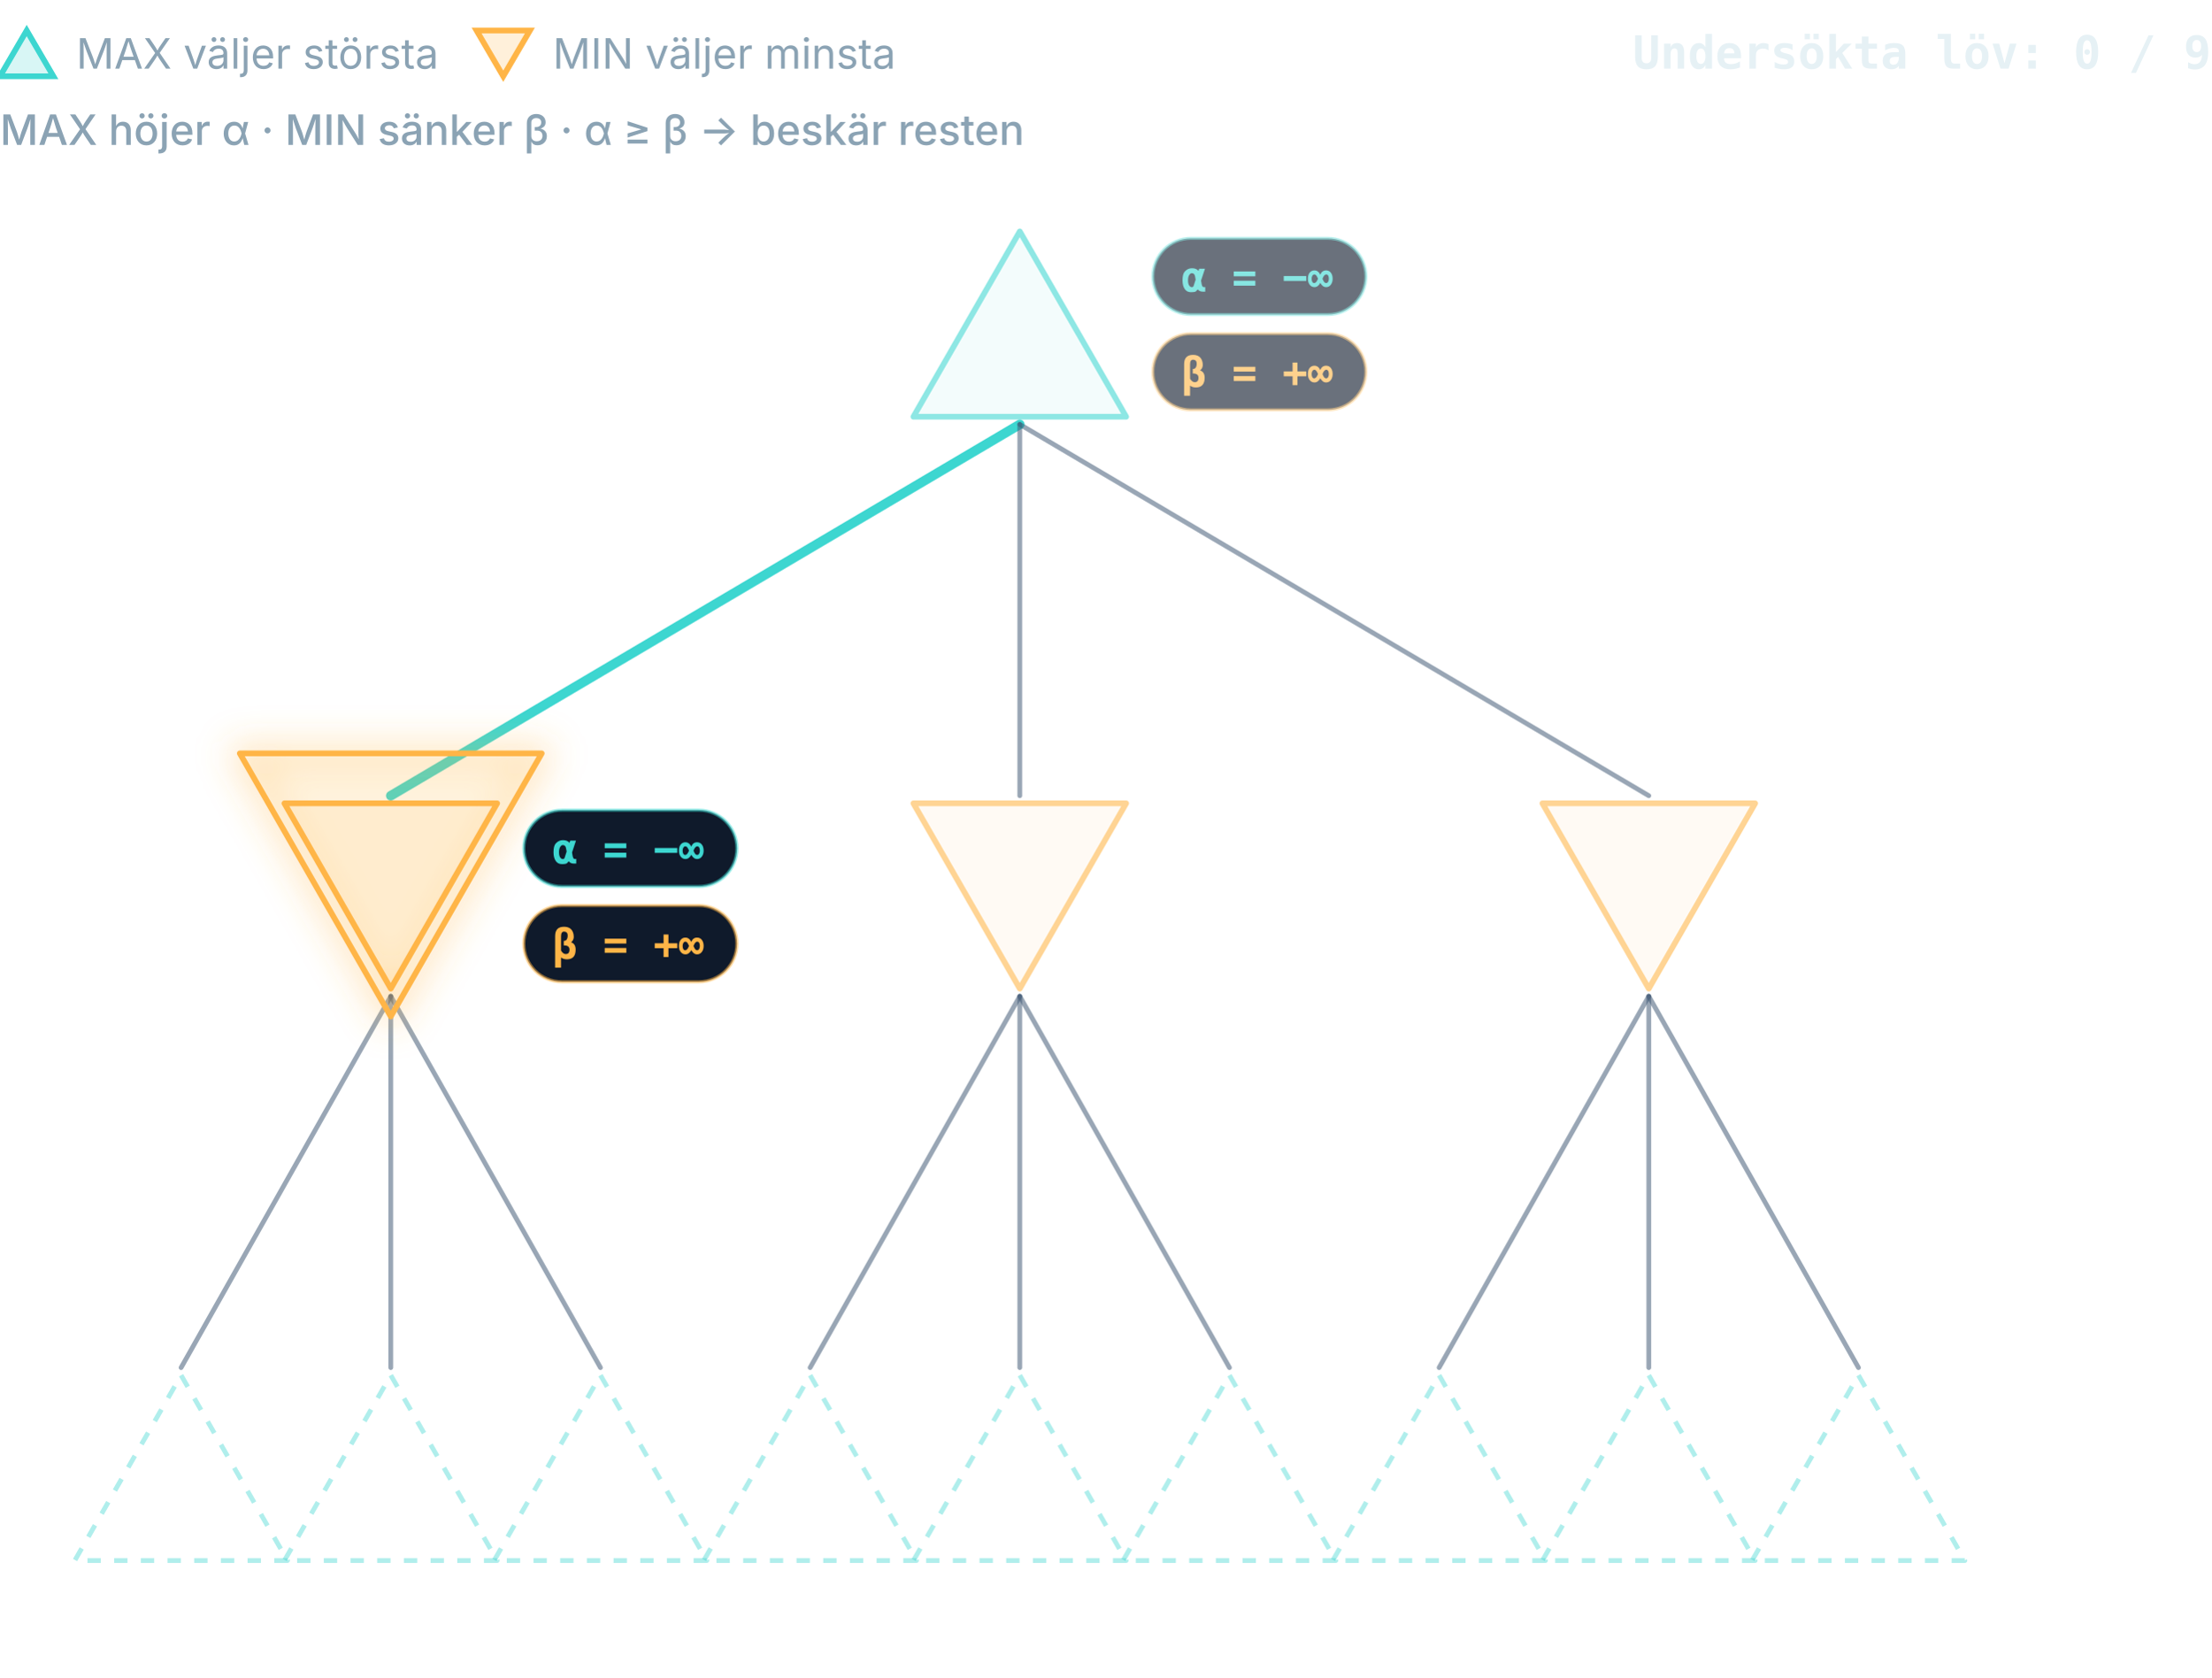
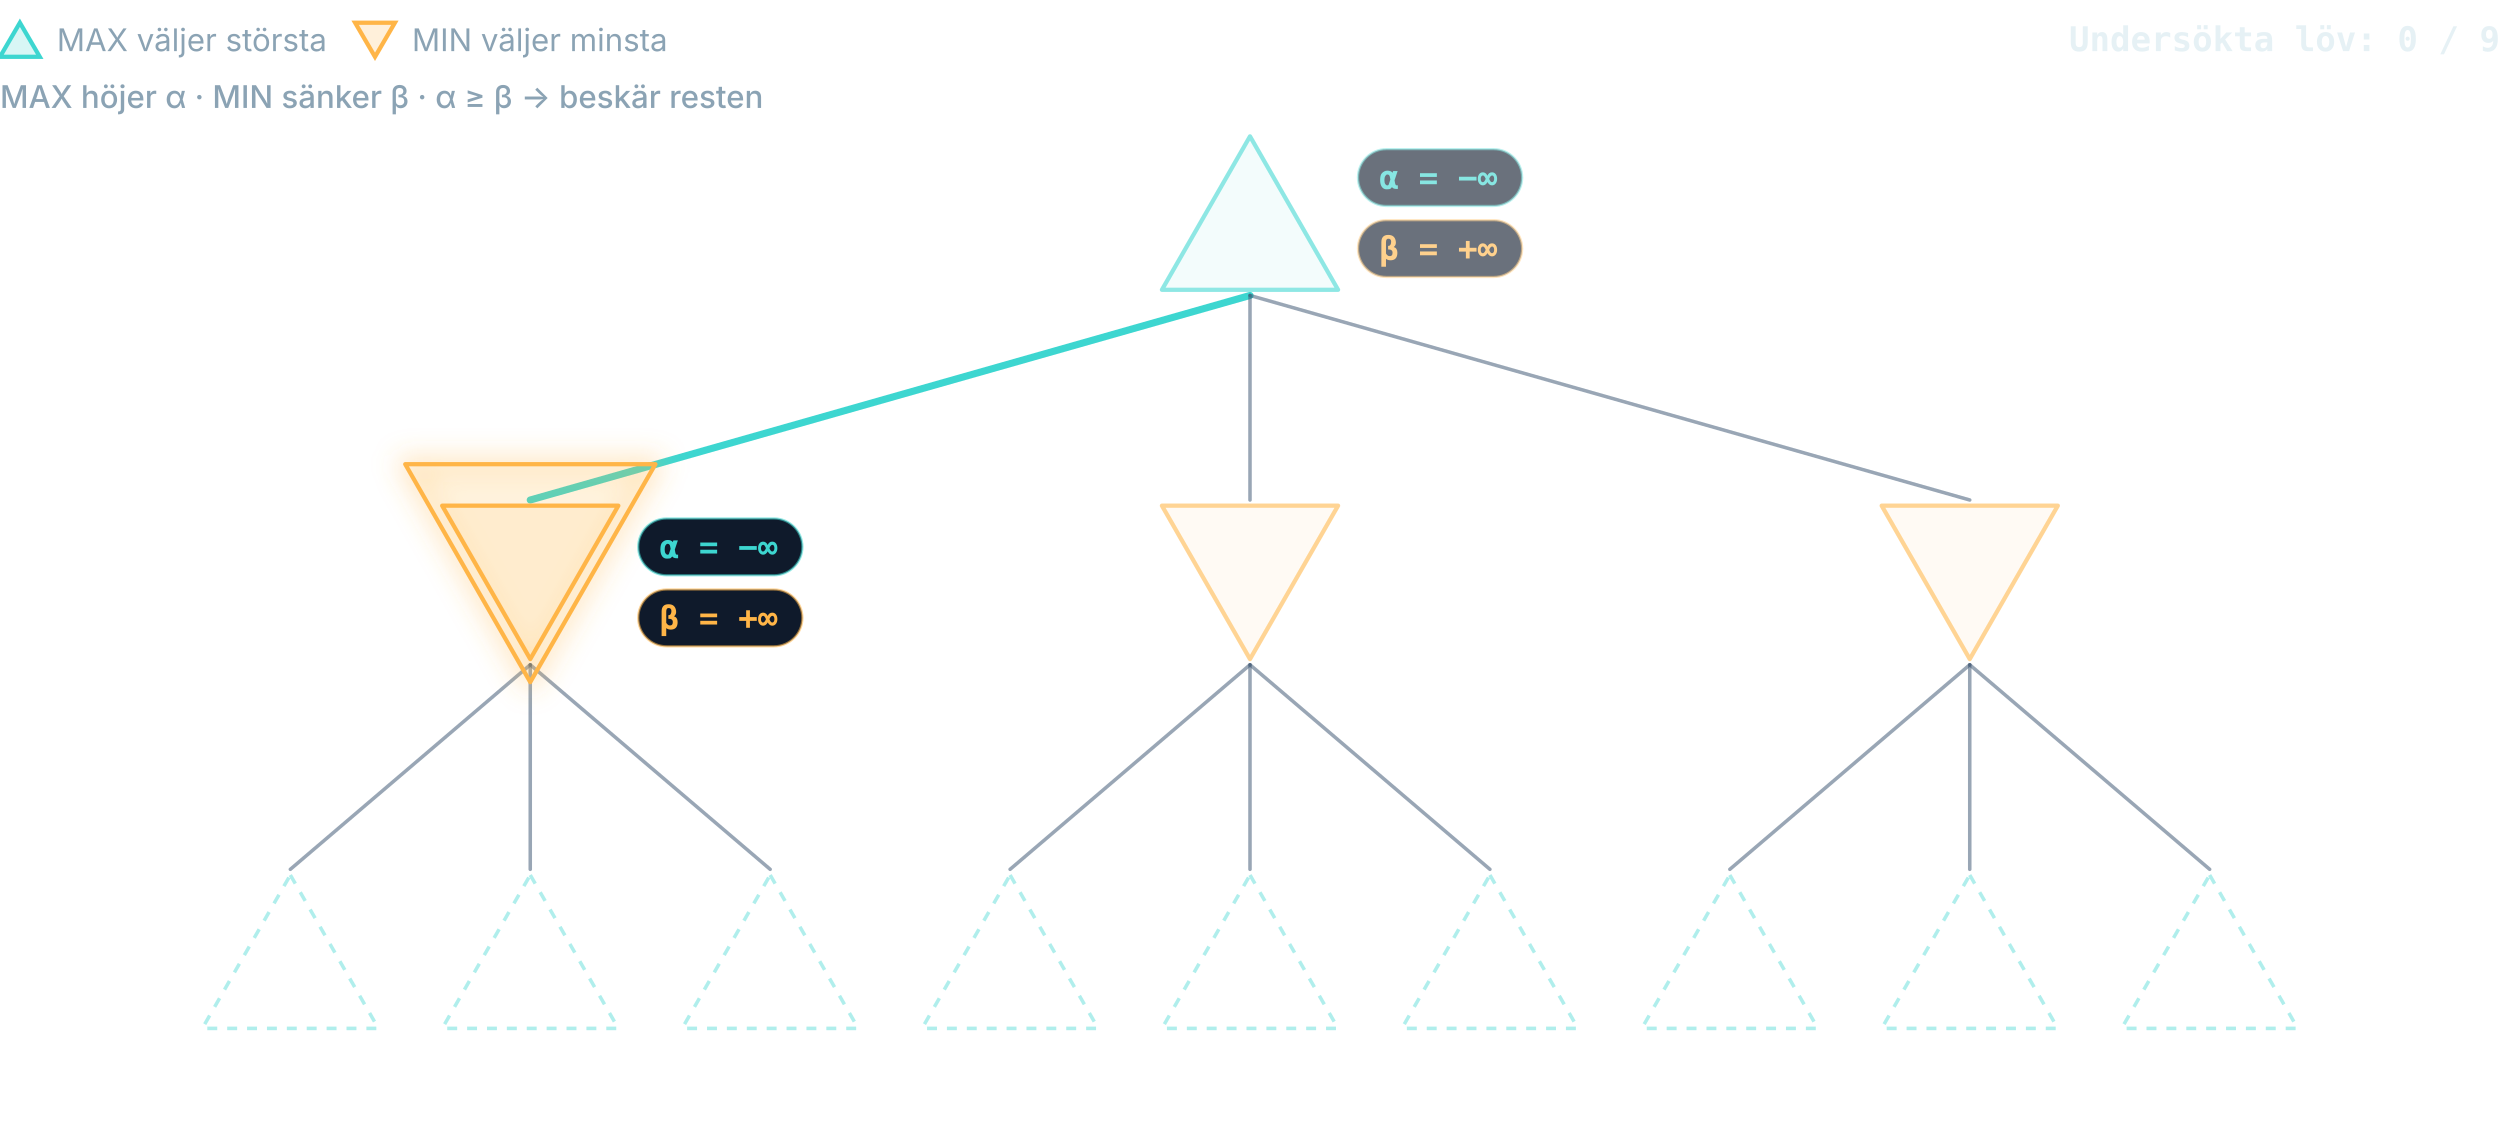
- <svg xmlns="http://www.w3.org/2000/svg" viewBox="0 0 1160 880" width="1160" height="880" role="img">
+ <svg xmlns="http://www.w3.org/2000/svg" viewBox="0 0 1760 790" width="1760" height="790" role="img">
  <defs>
    <filter id="glow" x="-40%" y="-40%" width="180%" height="180%">
      <feGaussianBlur stdDeviation="9" />
    </filter>
    <filter id="soft" x="-20%" y="-20%" width="140%" height="140%">
      <feGaussianBlur stdDeviation="4" />
    </filter>
  </defs>
  <g transform="translate(0,30)">
    <polygon points="14,-14 28,10 0,10" fill="#3DD6D0" fill-opacity=".2" stroke="#3DD6D0" stroke-width="3" />
    <text x="40.0" y="6.0" font-family="'IBM Plex Sans','Segoe UI',Inter,Helvetica,Arial,sans-serif" font-size="22" font-weight="400" fill="#8BA3B4" text-anchor="start">MAX väljer största</text>
    <polygon points="250,-14 278,-14 264,10" fill="#FFB547" fill-opacity=".2" stroke="#FFB547" stroke-width="3" />
    <text x="290.0" y="6.0" font-family="'IBM Plex Sans','Segoe UI',Inter,Helvetica,Arial,sans-serif" font-size="22" font-weight="400" fill="#8BA3B4" text-anchor="start">MIN väljer minsta</text>
  </g>
-   <text x="1160.0" y="36.0" font-family="'IBM Plex Mono','SFMono-Regular',Menlo,Consolas,monospace" font-size="24" font-weight="600" fill="#E6F1F5" text-anchor="end">Undersökta löv: 0 / 9</text>
-   <path data-edge="r0:r00" d="M205.0,522.6L95.0,717.4" stroke="#3B5572" stroke-width="2.5" stroke-linecap="round" fill="none" opacity="0.52" />
-   <path data-edge="r0:r01" d="M205.0,522.6L205.0,717.4" stroke="#3B5572" stroke-width="2.5" stroke-linecap="round" fill="none" opacity="0.52" />
-   <path data-edge="r0:r02" d="M205.0,522.6L315.0,717.4" stroke="#3B5572" stroke-width="2.5" stroke-linecap="round" fill="none" opacity="0.52" />
-   <path data-edge="r:r0" d="M535.0,222.6L205.0,417.4" stroke="#3DD6D0" stroke-width="5" stroke-linecap="round" fill="none" opacity="1" />
-   <path data-edge="r1:r10" d="M535.0,522.6L425.0,717.4" stroke="#3B5572" stroke-width="2.5" stroke-linecap="round" fill="none" opacity="0.52" />
-   <path data-edge="r1:r11" d="M535.0,522.6L535.0,717.4" stroke="#3B5572" stroke-width="2.5" stroke-linecap="round" fill="none" opacity="0.52" />
-   <path data-edge="r1:r12" d="M535.0,522.6L645.0,717.4" stroke="#3B5572" stroke-width="2.5" stroke-linecap="round" fill="none" opacity="0.52" />
-   <path data-edge="r:r1" d="M535.0,222.6L535.0,417.4" stroke="#3B5572" stroke-width="2.5" stroke-linecap="round" fill="none" opacity="0.52" />
-   <path data-edge="r2:r20" d="M865.0,522.6L755.0,717.4" stroke="#3B5572" stroke-width="2.5" stroke-linecap="round" fill="none" opacity="0.52" />
-   <path data-edge="r2:r21" d="M865.0,522.6L865.0,717.4" stroke="#3B5572" stroke-width="2.5" stroke-linecap="round" fill="none" opacity="0.52" />
-   <path data-edge="r2:r22" d="M865.0,522.6L975.0,717.4" stroke="#3B5572" stroke-width="2.5" stroke-linecap="round" fill="none" opacity="0.52" />
-   <path data-edge="r:r2" d="M535.0,222.6L865.0,417.4" stroke="#3B5572" stroke-width="2.5" stroke-linecap="round" fill="none" opacity="0.52" />
-   <polygon points="125.8,395.2 284.2,395.2 205.0,533.2" fill="#FFB547" fill-opacity=".14" stroke="#FFB547" stroke-width="12" stroke-opacity=".28" stroke-linejoin="round" filter="url(#glow)" />
-   <polygon data-focus-node="r0" points="125.8,395.2 284.2,395.2 205.0,533.2" fill="#FFB547" fill-opacity=".05" stroke="#FFB547" stroke-width="3" stroke-linejoin="round" />
+   <text x="1760.0" y="36.0" font-family="'IBM Plex Mono','SFMono-Regular',Menlo,Consolas,monospace" font-size="24" font-weight="600" fill="#E6F1F5" text-anchor="end">Undersökta löv: 0 / 9</text>
+   <path data-edge="r0:r00" d="M373.3,468.0L204.4,612.0" stroke="#3B5572" stroke-width="2.5" stroke-linecap="round" fill="none" opacity="0.52" />
+   <path data-edge="r0:r01" d="M373.3,468.0L373.3,612.0" stroke="#3B5572" stroke-width="2.5" stroke-linecap="round" fill="none" opacity="0.52" />
+   <path data-edge="r0:r02" d="M373.3,468.0L542.2,612.0" stroke="#3B5572" stroke-width="2.5" stroke-linecap="round" fill="none" opacity="0.52" />
+   <path data-edge="r:r0" d="M880.0,208.0L373.3,352.0" stroke="#3DD6D0" stroke-width="5" stroke-linecap="round" fill="none" opacity="1" />
+   <path data-edge="r1:r10" d="M880.0,468.0L711.1,612.0" stroke="#3B5572" stroke-width="2.5" stroke-linecap="round" fill="none" opacity="0.52" />
+   <path data-edge="r1:r11" d="M880.0,468.0L880.0,612.0" stroke="#3B5572" stroke-width="2.5" stroke-linecap="round" fill="none" opacity="0.52" />
+   <path data-edge="r1:r12" d="M880.0,468.0L1048.9,612.0" stroke="#3B5572" stroke-width="2.5" stroke-linecap="round" fill="none" opacity="0.52" />
+   <path data-edge="r:r1" d="M880.0,208.0L880.0,352.0" stroke="#3B5572" stroke-width="2.5" stroke-linecap="round" fill="none" opacity="0.52" />
+   <path data-edge="r2:r20" d="M1386.7,468.0L1217.8,612.0" stroke="#3B5572" stroke-width="2.5" stroke-linecap="round" fill="none" opacity="0.52" />
+   <path data-edge="r2:r21" d="M1386.7,468.0L1386.7,612.0" stroke="#3B5572" stroke-width="2.5" stroke-linecap="round" fill="none" opacity="0.52" />
+   <path data-edge="r2:r22" d="M1386.7,468.0L1555.6,612.0" stroke="#3B5572" stroke-width="2.5" stroke-linecap="round" fill="none" opacity="0.52" />
+   <path data-edge="r:r2" d="M880.0,208.0L1386.7,352.0" stroke="#3B5572" stroke-width="2.5" stroke-linecap="round" fill="none" opacity="0.52" />
+   <polygon points="285.3,326.8 461.4,326.8 373.3,480.2" fill="#FFB547" fill-opacity=".14" stroke="#FFB547" stroke-width="12" stroke-opacity=".28" stroke-linejoin="round" filter="url(#glow)" />
+   <polygon data-focus-node="r0" points="285.3,326.8 461.4,326.8 373.3,480.2" fill="#FFB547" fill-opacity=".05" stroke="#FFB547" stroke-width="3" stroke-linejoin="round" />
  <g data-node="r00" opacity="0.58">
-     <polygon points="95.0,721.4 150.8,818.6 39.2,818.6" fill="none" stroke="#3DD6D0" stroke-width="2.5" stroke-dasharray="7 7" stroke-linejoin="round" opacity=".7" />
+     <polygon points="204.4,616.0 266.4,724.0 142.4,724.0" fill="none" stroke="#3DD6D0" stroke-width="2.5" stroke-dasharray="7 7" stroke-linejoin="round" opacity=".7" />
  </g>
  <g data-node="r01" opacity="0.58">
-     <polygon points="205.0,721.4 260.8,818.6 149.2,818.6" fill="none" stroke="#3DD6D0" stroke-width="2.5" stroke-dasharray="7 7" stroke-linejoin="round" opacity=".7" />
+     <polygon points="373.3,616.0 435.3,724.0 311.3,724.0" fill="none" stroke="#3DD6D0" stroke-width="2.5" stroke-dasharray="7 7" stroke-linejoin="round" opacity=".7" />
  </g>
  <g data-node="r02" opacity="0.58">
-     <polygon points="315.0,721.4 370.8,818.6 259.2,818.6" fill="none" stroke="#3DD6D0" stroke-width="2.5" stroke-dasharray="7 7" stroke-linejoin="round" opacity=".7" />
+     <polygon points="542.2,616.0 604.2,724.0 480.2,724.0" fill="none" stroke="#3DD6D0" stroke-width="2.5" stroke-dasharray="7 7" stroke-linejoin="round" opacity=".7" />
  </g>
  <g data-node="r0" opacity="1">
-     <polygon points="149.2,421.4 260.8,421.4 205.0,518.6" fill="#FFB547" fill-opacity="0.1" stroke="#FFB547" stroke-width="3" stroke-linejoin="round" />
+     <polygon points="311.3,356.0 435.3,356.0 373.3,464.0" fill="#FFB547" fill-opacity="0.1" stroke="#FFB547" stroke-width="3" stroke-linejoin="round" />
  </g>
  <g data-node="r10" opacity="0.58">
-     <polygon points="425.0,721.4 480.8,818.6 369.2,818.6" fill="none" stroke="#3DD6D0" stroke-width="2.5" stroke-dasharray="7 7" stroke-linejoin="round" opacity=".7" />
+     <polygon points="711.1,616.0 773.1,724.0 649.1,724.0" fill="none" stroke="#3DD6D0" stroke-width="2.5" stroke-dasharray="7 7" stroke-linejoin="round" opacity=".7" />
  </g>
  <g data-node="r11" opacity="0.58">
-     <polygon points="535.0,721.4 590.8,818.6 479.2,818.6" fill="none" stroke="#3DD6D0" stroke-width="2.5" stroke-dasharray="7 7" stroke-linejoin="round" opacity=".7" />
+     <polygon points="880.0,616.0 942.0,724.0 818.0,724.0" fill="none" stroke="#3DD6D0" stroke-width="2.5" stroke-dasharray="7 7" stroke-linejoin="round" opacity=".7" />
  </g>
  <g data-node="r12" opacity="0.58">
-     <polygon points="645.0,721.4 700.8,818.6 589.2,818.6" fill="none" stroke="#3DD6D0" stroke-width="2.5" stroke-dasharray="7 7" stroke-linejoin="round" opacity=".7" />
+     <polygon points="1048.9,616.0 1110.9,724.0 986.9,724.0" fill="none" stroke="#3DD6D0" stroke-width="2.5" stroke-dasharray="7 7" stroke-linejoin="round" opacity=".7" />
  </g>
  <g data-node="r1" opacity="0.58">
-     <polygon points="479.2,421.4 590.8,421.4 535.0,518.6" fill="#FFB547" fill-opacity="0.1" stroke="#FFB547" stroke-width="3" stroke-linejoin="round" />
+     <polygon points="818.0,356.0 942.0,356.0 880.0,464.0" fill="#FFB547" fill-opacity="0.1" stroke="#FFB547" stroke-width="3" stroke-linejoin="round" />
  </g>
  <g data-node="r20" opacity="0.58">
-     <polygon points="755.0,721.4 810.8,818.6 699.2,818.6" fill="none" stroke="#3DD6D0" stroke-width="2.5" stroke-dasharray="7 7" stroke-linejoin="round" opacity=".7" />
+     <polygon points="1217.8,616.0 1279.8,724.0 1155.8,724.0" fill="none" stroke="#3DD6D0" stroke-width="2.5" stroke-dasharray="7 7" stroke-linejoin="round" opacity=".7" />
  </g>
  <g data-node="r21" opacity="0.58">
-     <polygon points="865.0,721.4 920.8,818.6 809.2,818.6" fill="none" stroke="#3DD6D0" stroke-width="2.5" stroke-dasharray="7 7" stroke-linejoin="round" opacity=".7" />
+     <polygon points="1386.7,616.0 1448.7,724.0 1324.7,724.0" fill="none" stroke="#3DD6D0" stroke-width="2.5" stroke-dasharray="7 7" stroke-linejoin="round" opacity=".7" />
  </g>
  <g data-node="r22" opacity="0.58">
-     <polygon points="975.0,721.4 1030.8,818.6 919.2,818.6" fill="none" stroke="#3DD6D0" stroke-width="2.5" stroke-dasharray="7 7" stroke-linejoin="round" opacity=".7" />
+     <polygon points="1555.6,616.0 1617.6,724.0 1493.6,724.0" fill="none" stroke="#3DD6D0" stroke-width="2.5" stroke-dasharray="7 7" stroke-linejoin="round" opacity=".7" />
  </g>
  <g data-node="r2" opacity="0.58">
-     <polygon points="809.2,421.4 920.8,421.4 865.0,518.6" fill="#FFB547" fill-opacity="0.1" stroke="#FFB547" stroke-width="3" stroke-linejoin="round" />
+     <polygon points="1324.7,356.0 1448.7,356.0 1386.7,464.0" fill="#FFB547" fill-opacity="0.1" stroke="#FFB547" stroke-width="3" stroke-linejoin="round" />
  </g>
  <g data-node="r" opacity="0.58">
-     <polygon points="535.0,121.4 590.8,218.6 479.2,218.6" fill="#3DD6D0" fill-opacity="0.1" stroke="#3DD6D0" stroke-width="3" stroke-linejoin="round" />
+     <polygon points="880.0,96.0 942.0,204.0 818.0,204.0" fill="#3DD6D0" fill-opacity="0.1" stroke="#3DD6D0" stroke-width="3" stroke-linejoin="round" />
  </g>
  <g data-bounds="r" opacity="0.62">
-     <rect x="604.8" y="125.0" width="111.8" height="40" rx="20" fill="#0F1A2B" fill-opacity="1" stroke="#3DD6D0" stroke-opacity="0.55" stroke-width="1.6" />
-     <text x="619.8" y="153.0" font-family="'IBM Plex Mono','SFMono-Regular',Menlo,Consolas,monospace" font-size="22" font-weight="600" fill="#3DD6D0" text-anchor="start">α = −∞</text>
-     <rect x="604.8" y="175.0" width="111.8" height="40" rx="20" fill="#0F1A2B" fill-opacity="1" stroke="#FFB547" stroke-opacity="0.55" stroke-width="1.6" />
-     <text x="619.8" y="203.0" font-family="'IBM Plex Mono','SFMono-Regular',Menlo,Consolas,monospace" font-size="22" font-weight="600" fill="#FFB547" text-anchor="start">β = +∞</text>
+     <rect x="956.0" y="105.0" width="115.6" height="40" rx="20" fill="#0F1A2B" fill-opacity="1" stroke="#3DD6D0" stroke-opacity="0.55" stroke-width="1.6" />
+     <text x="971.0" y="133.0" font-family="'IBM Plex Mono','SFMono-Regular',Menlo,Consolas,monospace" font-size="23" font-weight="600" fill="#3DD6D0" text-anchor="start">α = −∞</text>
+     <rect x="956.0" y="155.0" width="115.6" height="40" rx="20" fill="#0F1A2B" fill-opacity="1" stroke="#FFB547" stroke-opacity="0.55" stroke-width="1.6" />
+     <text x="971.0" y="183.0" font-family="'IBM Plex Mono','SFMono-Regular',Menlo,Consolas,monospace" font-size="23" font-weight="600" fill="#FFB547" text-anchor="start">β = +∞</text>
  </g>
  <g data-bounds="r0" opacity="1">
-     <rect x="274.8" y="425.0" width="111.8" height="40" rx="20" fill="#0F1A2B" fill-opacity="1" stroke="#3DD6D0" stroke-opacity="0.55" stroke-width="1.6" />
-     <text x="289.8" y="453.0" font-family="'IBM Plex Mono','SFMono-Regular',Menlo,Consolas,monospace" font-size="22" font-weight="600" fill="#3DD6D0" text-anchor="start">α = −∞</text>
-     <rect x="274.8" y="475.0" width="111.8" height="40" rx="20" fill="#0F1A2B" fill-opacity="1" stroke="#FFB547" stroke-opacity="0.55" stroke-width="1.6" />
-     <text x="289.8" y="503.0" font-family="'IBM Plex Mono','SFMono-Regular',Menlo,Consolas,monospace" font-size="22" font-weight="600" fill="#FFB547" text-anchor="start">β = +∞</text>
+     <rect x="449.3" y="365.0" width="115.6" height="40" rx="20" fill="#0F1A2B" fill-opacity="1" stroke="#3DD6D0" stroke-opacity="0.55" stroke-width="1.6" />
+     <text x="464.3" y="393.0" font-family="'IBM Plex Mono','SFMono-Regular',Menlo,Consolas,monospace" font-size="23" font-weight="600" fill="#3DD6D0" text-anchor="start">α = −∞</text>
+     <rect x="449.3" y="415.0" width="115.6" height="40" rx="20" fill="#0F1A2B" fill-opacity="1" stroke="#FFB547" stroke-opacity="0.55" stroke-width="1.6" />
+     <text x="464.3" y="443.0" font-family="'IBM Plex Mono','SFMono-Regular',Menlo,Consolas,monospace" font-size="23" font-weight="600" fill="#FFB547" text-anchor="start">β = +∞</text>
  </g>
  <text x="0.0" y="76.0" font-family="'IBM Plex Sans','Segoe UI',Inter,Helvetica,Arial,sans-serif" font-size="22" font-weight="500" fill="#8BA3B4" text-anchor="start">MAX höjer α  ·  MIN sänker β  ·  α ≥ β → beskär resten</text>
</svg>
